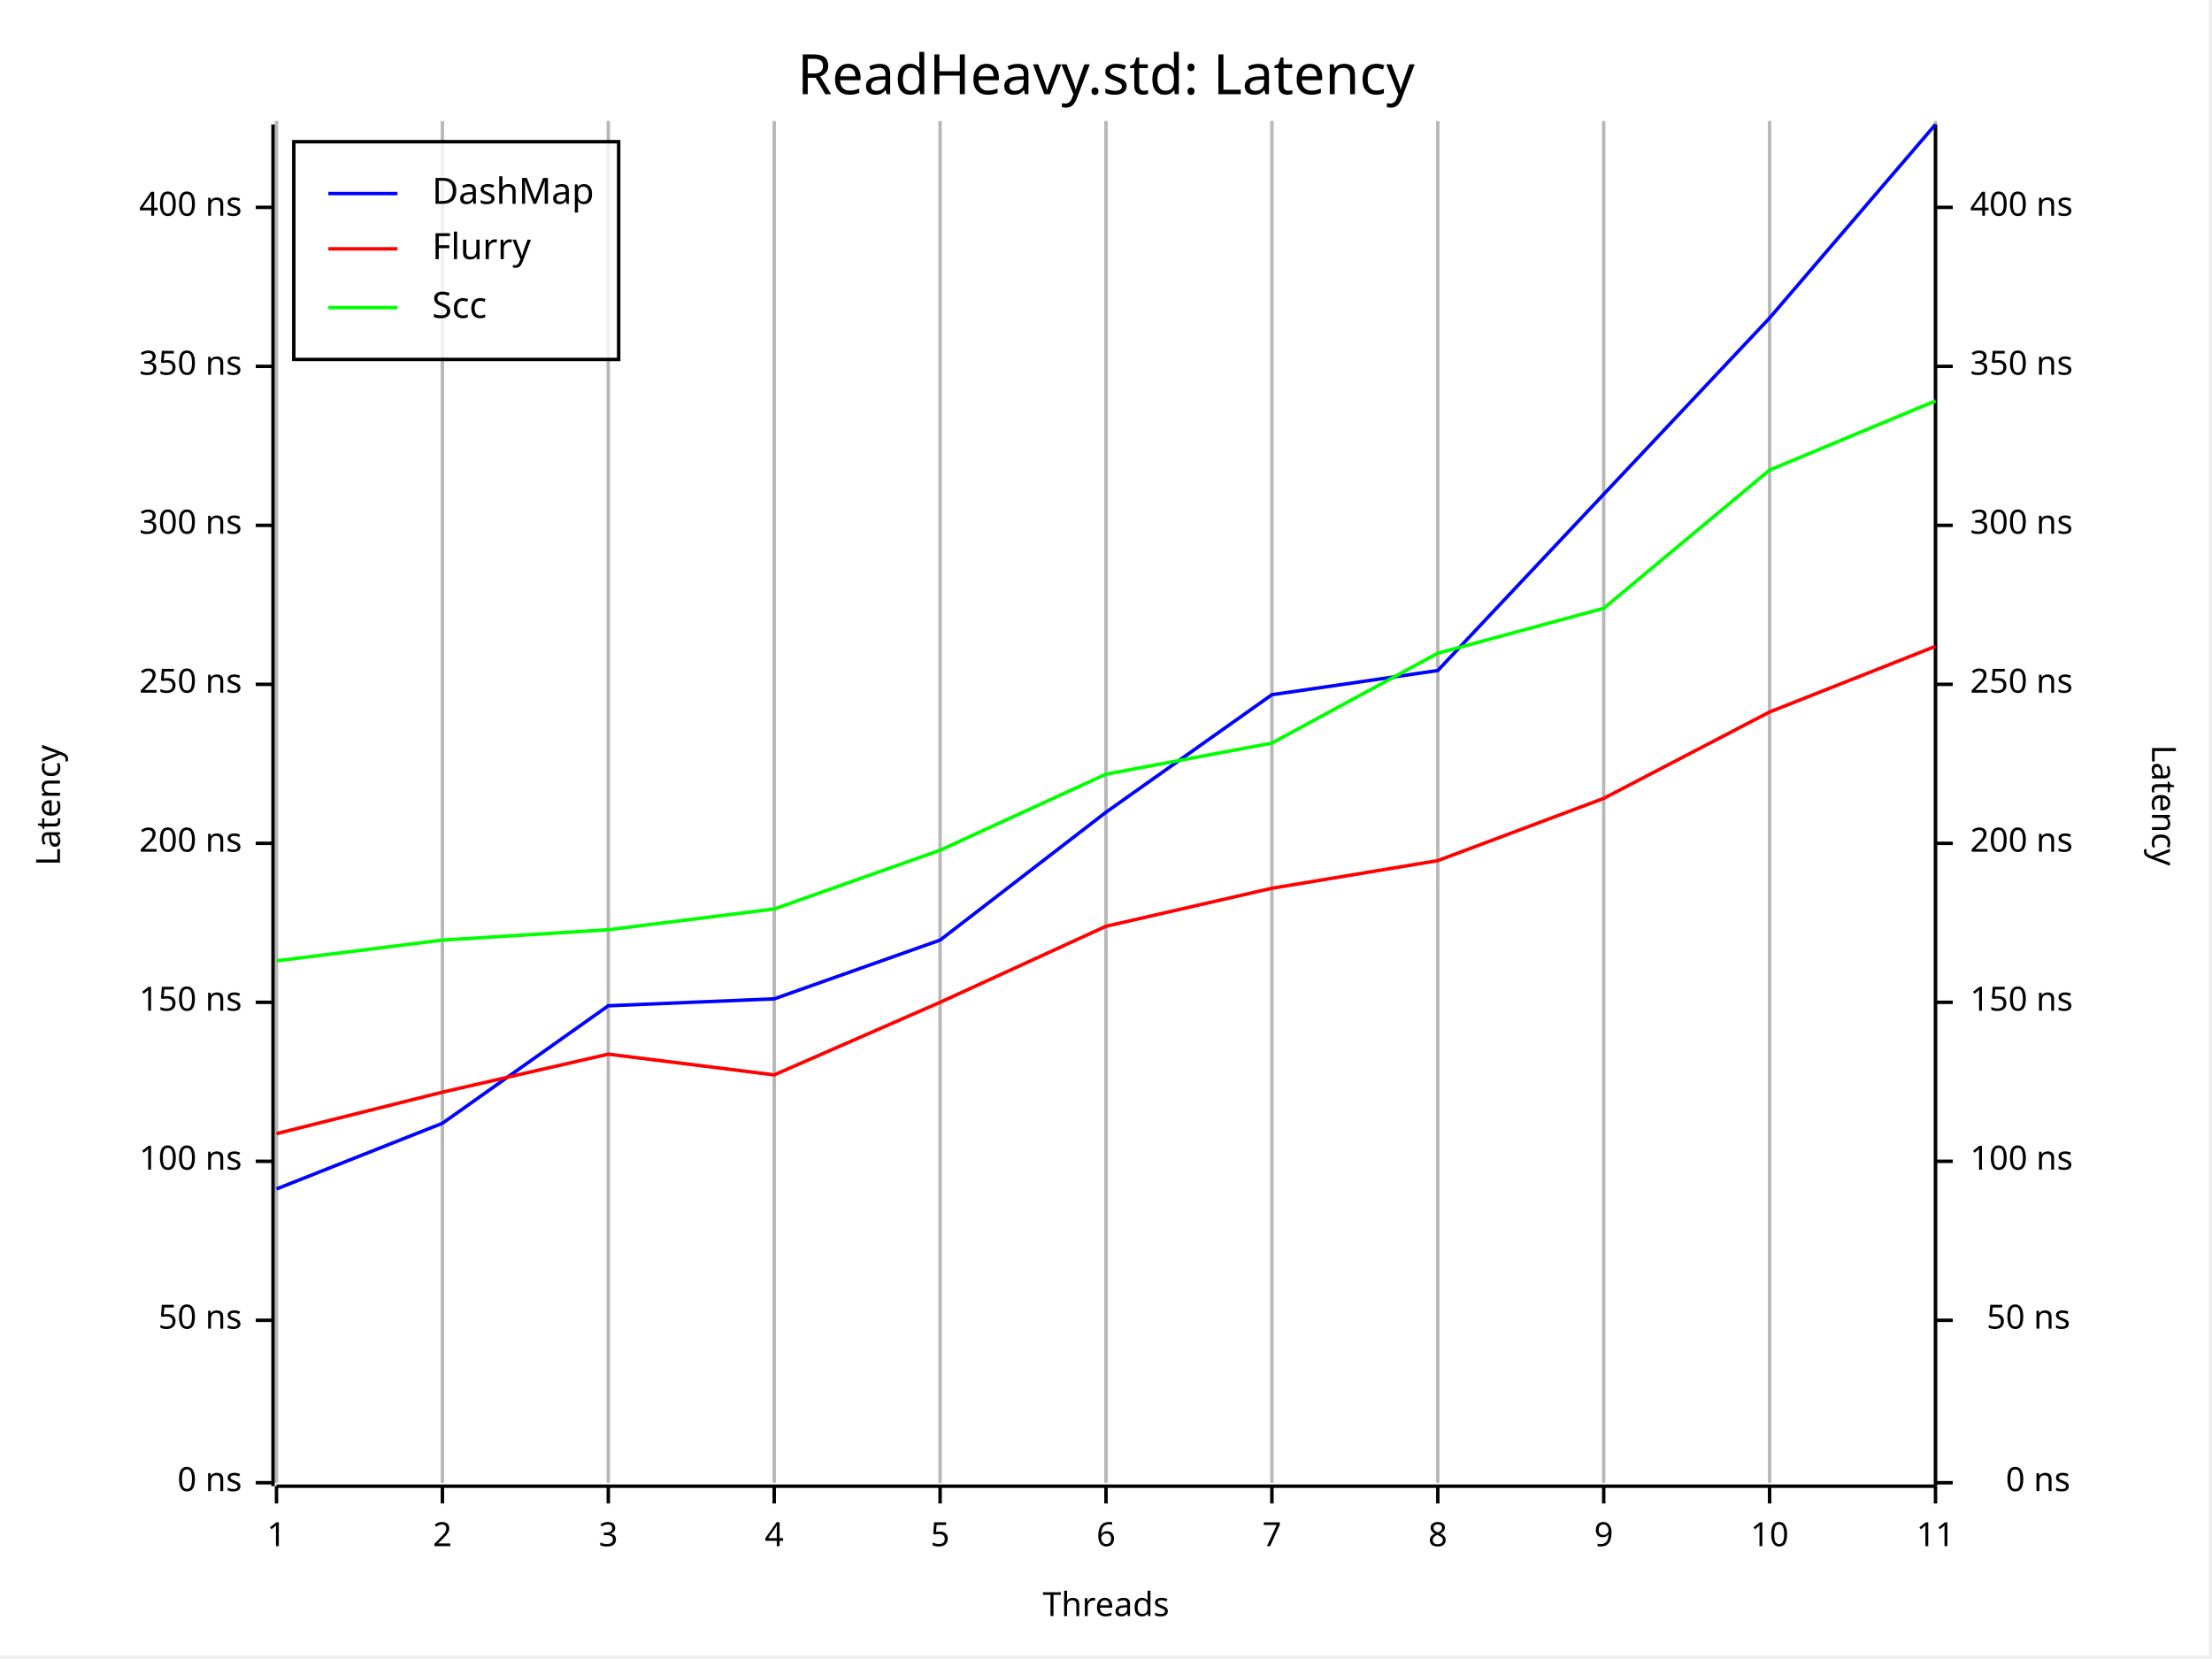
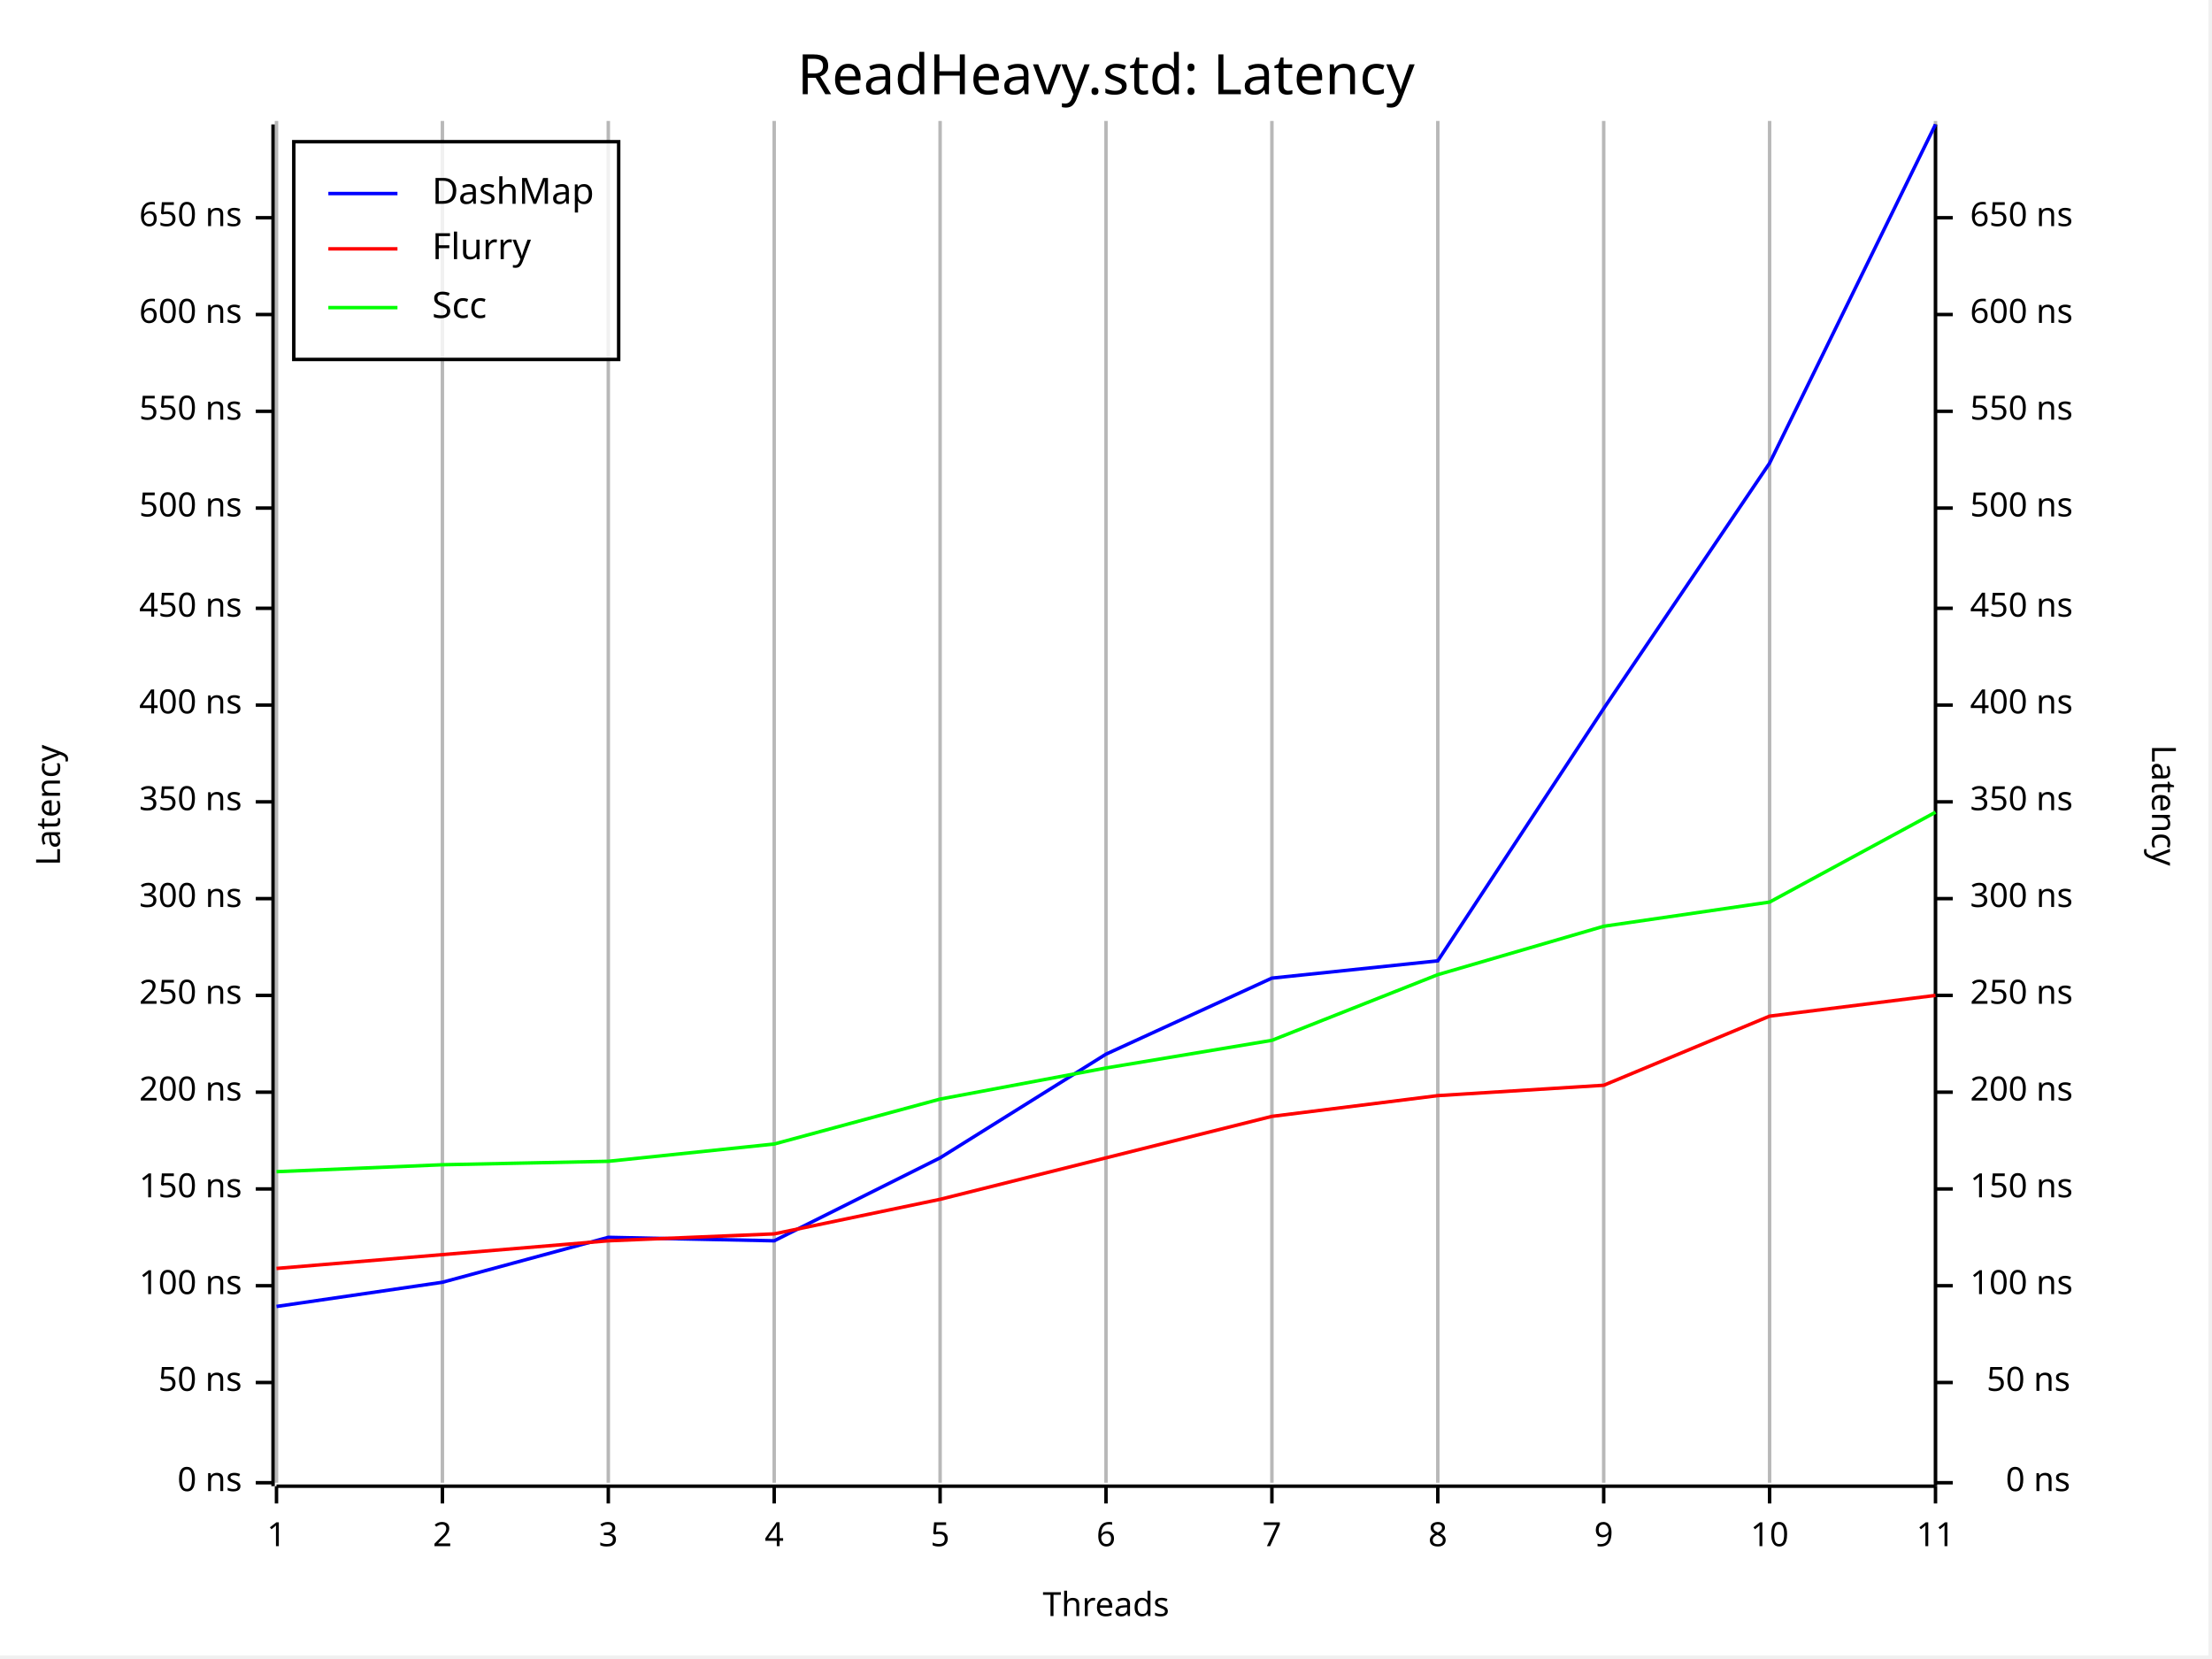
<svg xmlns="http://www.w3.org/2000/svg" width="640" height="480" viewBox="0 0 640 480">
  <rect x="0" y="0" width="639" height="479" opacity="1" fill="#FFFFFF" stroke="none" />
  <text x="320" y="15" dy="0.76em" text-anchor="middle" font-family="Fira Code" font-size="16.129" opacity="1" fill="#000000">
ReadHeavy.std: Latency
</text>
  <line opacity="0.1" stroke="#000000" stroke-width="1" x1="80" y1="429" x2="80" y2="35" />
  <line opacity="0.1" stroke="#000000" stroke-width="1" x1="128" y1="429" x2="128" y2="35" />
  <line opacity="0.1" stroke="#000000" stroke-width="1" x1="176" y1="429" x2="176" y2="35" />
  <line opacity="0.1" stroke="#000000" stroke-width="1" x1="224" y1="429" x2="224" y2="35" />
  <line opacity="0.1" stroke="#000000" stroke-width="1" x1="272" y1="429" x2="272" y2="35" />
  <line opacity="0.1" stroke="#000000" stroke-width="1" x1="320" y1="429" x2="320" y2="35" />
  <line opacity="0.1" stroke="#000000" stroke-width="1" x1="368" y1="429" x2="368" y2="35" />
  <line opacity="0.1" stroke="#000000" stroke-width="1" x1="416" y1="429" x2="416" y2="35" />
  <line opacity="0.1" stroke="#000000" stroke-width="1" x1="464" y1="429" x2="464" y2="35" />
  <line opacity="0.1" stroke="#000000" stroke-width="1" x1="512" y1="429" x2="512" y2="35" />
  <line opacity="0.1" stroke="#000000" stroke-width="1" x1="560" y1="429" x2="560" y2="35" />
  <text x="10" y="233" dy="0.76em" text-anchor="middle" font-family="sans-serif" font-size="9.677" opacity="1" fill="#000000" transform="rotate(270, 10, 233)">
Latency
</text>
  <text x="320" y="470" dy="-0.5ex" text-anchor="middle" font-family="sans-serif" font-size="9.677" opacity="1" fill="#000000">
Threads
</text>
  <text x="630" y="233" dy="0.76em" text-anchor="middle" font-family="sans-serif" font-size="9.677" opacity="1" fill="#000000" transform="rotate(90, 630, 233)">
Latency
</text>
  <line opacity="0.2" stroke="#000000" stroke-width="1" x1="80" y1="429" x2="80" y2="35" />
  <line opacity="0.2" stroke="#000000" stroke-width="1" x1="128" y1="429" x2="128" y2="35" />
  <line opacity="0.2" stroke="#000000" stroke-width="1" x1="176" y1="429" x2="176" y2="35" />
  <line opacity="0.2" stroke="#000000" stroke-width="1" x1="224" y1="429" x2="224" y2="35" />
  <line opacity="0.2" stroke="#000000" stroke-width="1" x1="272" y1="429" x2="272" y2="35" />
  <line opacity="0.2" stroke="#000000" stroke-width="1" x1="320" y1="429" x2="320" y2="35" />
  <line opacity="0.2" stroke="#000000" stroke-width="1" x1="368" y1="429" x2="368" y2="35" />
  <line opacity="0.2" stroke="#000000" stroke-width="1" x1="416" y1="429" x2="416" y2="35" />
  <line opacity="0.2" stroke="#000000" stroke-width="1" x1="464" y1="429" x2="464" y2="35" />
  <line opacity="0.2" stroke="#000000" stroke-width="1" x1="512" y1="429" x2="512" y2="35" />
  <line opacity="0.2" stroke="#000000" stroke-width="1" x1="560" y1="429" x2="560" y2="35" />
  <polyline fill="none" opacity="1" stroke="#000000" stroke-width="1" points="79,36 79,430 " />
  <text x="70" y="429" dy="0.5ex" text-anchor="end" font-family="sans-serif" font-size="9.677" opacity="1" fill="#000000">
0 ns
</text>
  <polyline fill="none" opacity="1" stroke="#000000" stroke-width="1" points="74,429 79,429 " />
-   <text x="70" y="382" dy="0.5ex" text-anchor="end" font-family="sans-serif" font-size="9.677" opacity="1" fill="#000000">
+   <text x="70" y="400" dy="0.5ex" text-anchor="end" font-family="sans-serif" font-size="9.677" opacity="1" fill="#000000">
50 ns
</text>
-   <polyline fill="none" opacity="1" stroke="#000000" stroke-width="1" points="74,382 79,382 " />
-   <text x="70" y="336" dy="0.5ex" text-anchor="end" font-family="sans-serif" font-size="9.677" opacity="1" fill="#000000">
+   <polyline fill="none" opacity="1" stroke="#000000" stroke-width="1" points="74,400 79,400 " />
+   <text x="70" y="372" dy="0.5ex" text-anchor="end" font-family="sans-serif" font-size="9.677" opacity="1" fill="#000000">
100 ns
</text>
-   <polyline fill="none" opacity="1" stroke="#000000" stroke-width="1" points="74,336 79,336 " />
-   <text x="70" y="290" dy="0.5ex" text-anchor="end" font-family="sans-serif" font-size="9.677" opacity="1" fill="#000000">
+   <polyline fill="none" opacity="1" stroke="#000000" stroke-width="1" points="74,372 79,372 " />
+   <text x="70" y="344" dy="0.5ex" text-anchor="end" font-family="sans-serif" font-size="9.677" opacity="1" fill="#000000">
150 ns
</text>
-   <polyline fill="none" opacity="1" stroke="#000000" stroke-width="1" points="74,290 79,290 " />
-   <text x="70" y="244" dy="0.5ex" text-anchor="end" font-family="sans-serif" font-size="9.677" opacity="1" fill="#000000">
+   <polyline fill="none" opacity="1" stroke="#000000" stroke-width="1" points="74,344 79,344 " />
+   <text x="70" y="316" dy="0.5ex" text-anchor="end" font-family="sans-serif" font-size="9.677" opacity="1" fill="#000000">
200 ns
</text>
-   <polyline fill="none" opacity="1" stroke="#000000" stroke-width="1" points="74,244 79,244 " />
-   <text x="70" y="198" dy="0.5ex" text-anchor="end" font-family="sans-serif" font-size="9.677" opacity="1" fill="#000000">
+   <polyline fill="none" opacity="1" stroke="#000000" stroke-width="1" points="74,316 79,316 " />
+   <text x="70" y="288" dy="0.5ex" text-anchor="end" font-family="sans-serif" font-size="9.677" opacity="1" fill="#000000">
250 ns
</text>
-   <polyline fill="none" opacity="1" stroke="#000000" stroke-width="1" points="74,198 79,198 " />
-   <text x="70" y="152" dy="0.5ex" text-anchor="end" font-family="sans-serif" font-size="9.677" opacity="1" fill="#000000">
+   <polyline fill="none" opacity="1" stroke="#000000" stroke-width="1" points="74,288 79,288 " />
+   <text x="70" y="260" dy="0.5ex" text-anchor="end" font-family="sans-serif" font-size="9.677" opacity="1" fill="#000000">
300 ns
</text>
-   <polyline fill="none" opacity="1" stroke="#000000" stroke-width="1" points="74,152 79,152 " />
-   <text x="70" y="106" dy="0.5ex" text-anchor="end" font-family="sans-serif" font-size="9.677" opacity="1" fill="#000000">
+   <polyline fill="none" opacity="1" stroke="#000000" stroke-width="1" points="74,260 79,260 " />
+   <text x="70" y="232" dy="0.5ex" text-anchor="end" font-family="sans-serif" font-size="9.677" opacity="1" fill="#000000">
350 ns
</text>
-   <polyline fill="none" opacity="1" stroke="#000000" stroke-width="1" points="74,106 79,106 " />
-   <text x="70" y="60" dy="0.5ex" text-anchor="end" font-family="sans-serif" font-size="9.677" opacity="1" fill="#000000">
+   <polyline fill="none" opacity="1" stroke="#000000" stroke-width="1" points="74,232 79,232 " />
+   <text x="70" y="204" dy="0.5ex" text-anchor="end" font-family="sans-serif" font-size="9.677" opacity="1" fill="#000000">
400 ns
</text>
-   <polyline fill="none" opacity="1" stroke="#000000" stroke-width="1" points="74,60 79,60 " />
+   <polyline fill="none" opacity="1" stroke="#000000" stroke-width="1" points="74,204 79,204 " />
+   <text x="70" y="176" dy="0.5ex" text-anchor="end" font-family="sans-serif" font-size="9.677" opacity="1" fill="#000000">
+ 450 ns
+ </text>
+   <polyline fill="none" opacity="1" stroke="#000000" stroke-width="1" points="74,176 79,176 " />
+   <text x="70" y="147" dy="0.5ex" text-anchor="end" font-family="sans-serif" font-size="9.677" opacity="1" fill="#000000">
+ 500 ns
+ </text>
+   <polyline fill="none" opacity="1" stroke="#000000" stroke-width="1" points="74,147 79,147 " />
+   <text x="70" y="119" dy="0.5ex" text-anchor="end" font-family="sans-serif" font-size="9.677" opacity="1" fill="#000000">
+ 550 ns
+ </text>
+   <polyline fill="none" opacity="1" stroke="#000000" stroke-width="1" points="74,119 79,119 " />
+   <text x="70" y="91" dy="0.5ex" text-anchor="end" font-family="sans-serif" font-size="9.677" opacity="1" fill="#000000">
+ 600 ns
+ </text>
+   <polyline fill="none" opacity="1" stroke="#000000" stroke-width="1" points="74,91 79,91 " />
+   <text x="70" y="63" dy="0.5ex" text-anchor="end" font-family="sans-serif" font-size="9.677" opacity="1" fill="#000000">
+ 650 ns
+ </text>
+   <polyline fill="none" opacity="1" stroke="#000000" stroke-width="1" points="74,63 79,63 " />
  <polyline fill="none" opacity="1" stroke="#000000" stroke-width="1" points="80,430 560,430 " />
  <text x="80" y="440" dy="0.76em" text-anchor="middle" font-family="sans-serif" font-size="9.677" opacity="1" fill="#000000">
1
</text>
  <polyline fill="none" opacity="1" stroke="#000000" stroke-width="1" points="80,430 80,435 " />
  <text x="128" y="440" dy="0.76em" text-anchor="middle" font-family="sans-serif" font-size="9.677" opacity="1" fill="#000000">
2
</text>
  <polyline fill="none" opacity="1" stroke="#000000" stroke-width="1" points="128,430 128,435 " />
  <text x="176" y="440" dy="0.76em" text-anchor="middle" font-family="sans-serif" font-size="9.677" opacity="1" fill="#000000">
3
</text>
  <polyline fill="none" opacity="1" stroke="#000000" stroke-width="1" points="176,430 176,435 " />
  <text x="224" y="440" dy="0.76em" text-anchor="middle" font-family="sans-serif" font-size="9.677" opacity="1" fill="#000000">
4
</text>
  <polyline fill="none" opacity="1" stroke="#000000" stroke-width="1" points="224,430 224,435 " />
  <text x="272" y="440" dy="0.76em" text-anchor="middle" font-family="sans-serif" font-size="9.677" opacity="1" fill="#000000">
5
</text>
  <polyline fill="none" opacity="1" stroke="#000000" stroke-width="1" points="272,430 272,435 " />
  <text x="320" y="440" dy="0.76em" text-anchor="middle" font-family="sans-serif" font-size="9.677" opacity="1" fill="#000000">
6
</text>
  <polyline fill="none" opacity="1" stroke="#000000" stroke-width="1" points="320,430 320,435 " />
  <text x="368" y="440" dy="0.76em" text-anchor="middle" font-family="sans-serif" font-size="9.677" opacity="1" fill="#000000">
7
</text>
  <polyline fill="none" opacity="1" stroke="#000000" stroke-width="1" points="368,430 368,435 " />
  <text x="416" y="440" dy="0.76em" text-anchor="middle" font-family="sans-serif" font-size="9.677" opacity="1" fill="#000000">
8
</text>
  <polyline fill="none" opacity="1" stroke="#000000" stroke-width="1" points="416,430 416,435 " />
  <text x="464" y="440" dy="0.76em" text-anchor="middle" font-family="sans-serif" font-size="9.677" opacity="1" fill="#000000">
9
</text>
  <polyline fill="none" opacity="1" stroke="#000000" stroke-width="1" points="464,430 464,435 " />
  <text x="512" y="440" dy="0.76em" text-anchor="middle" font-family="sans-serif" font-size="9.677" opacity="1" fill="#000000">
10
</text>
  <polyline fill="none" opacity="1" stroke="#000000" stroke-width="1" points="512,430 512,435 " />
  <text x="560" y="440" dy="0.76em" text-anchor="middle" font-family="sans-serif" font-size="9.677" opacity="1" fill="#000000">
11
</text>
  <polyline fill="none" opacity="1" stroke="#000000" stroke-width="1" points="560,430 560,435 " />
  <polyline fill="none" opacity="1" stroke="#000000" stroke-width="1" points="560,36 560,430 " />
  <text x="599" y="429" dy="0.5ex" text-anchor="end" font-family="sans-serif" font-size="9.677" opacity="1" fill="#000000">
0 ns
</text>
  <polyline fill="none" opacity="1" stroke="#000000" stroke-width="1" points="560,429 565,429 " />
-   <text x="599" y="382" dy="0.5ex" text-anchor="end" font-family="sans-serif" font-size="9.677" opacity="1" fill="#000000">
+   <text x="599" y="400" dy="0.5ex" text-anchor="end" font-family="sans-serif" font-size="9.677" opacity="1" fill="#000000">
50 ns
</text>
-   <polyline fill="none" opacity="1" stroke="#000000" stroke-width="1" points="560,382 565,382 " />
-   <text x="570" y="336" dy="0.5ex" text-anchor="start" font-family="sans-serif" font-size="9.677" opacity="1" fill="#000000">
+   <polyline fill="none" opacity="1" stroke="#000000" stroke-width="1" points="560,400 565,400 " />
+   <text x="570" y="372" dy="0.5ex" text-anchor="start" font-family="sans-serif" font-size="9.677" opacity="1" fill="#000000">
100 ns
</text>
-   <polyline fill="none" opacity="1" stroke="#000000" stroke-width="1" points="560,336 565,336 " />
-   <text x="570" y="290" dy="0.5ex" text-anchor="start" font-family="sans-serif" font-size="9.677" opacity="1" fill="#000000">
+   <polyline fill="none" opacity="1" stroke="#000000" stroke-width="1" points="560,372 565,372 " />
+   <text x="570" y="344" dy="0.5ex" text-anchor="start" font-family="sans-serif" font-size="9.677" opacity="1" fill="#000000">
150 ns
</text>
-   <polyline fill="none" opacity="1" stroke="#000000" stroke-width="1" points="560,290 565,290 " />
-   <text x="570" y="244" dy="0.5ex" text-anchor="start" font-family="sans-serif" font-size="9.677" opacity="1" fill="#000000">
+   <polyline fill="none" opacity="1" stroke="#000000" stroke-width="1" points="560,344 565,344 " />
+   <text x="570" y="316" dy="0.5ex" text-anchor="start" font-family="sans-serif" font-size="9.677" opacity="1" fill="#000000">
200 ns
</text>
-   <polyline fill="none" opacity="1" stroke="#000000" stroke-width="1" points="560,244 565,244 " />
-   <text x="570" y="198" dy="0.5ex" text-anchor="start" font-family="sans-serif" font-size="9.677" opacity="1" fill="#000000">
+   <polyline fill="none" opacity="1" stroke="#000000" stroke-width="1" points="560,316 565,316 " />
+   <text x="570" y="288" dy="0.5ex" text-anchor="start" font-family="sans-serif" font-size="9.677" opacity="1" fill="#000000">
250 ns
</text>
-   <polyline fill="none" opacity="1" stroke="#000000" stroke-width="1" points="560,198 565,198 " />
-   <text x="570" y="152" dy="0.5ex" text-anchor="start" font-family="sans-serif" font-size="9.677" opacity="1" fill="#000000">
+   <polyline fill="none" opacity="1" stroke="#000000" stroke-width="1" points="560,288 565,288 " />
+   <text x="570" y="260" dy="0.5ex" text-anchor="start" font-family="sans-serif" font-size="9.677" opacity="1" fill="#000000">
300 ns
</text>
-   <polyline fill="none" opacity="1" stroke="#000000" stroke-width="1" points="560,152 565,152 " />
-   <text x="570" y="106" dy="0.5ex" text-anchor="start" font-family="sans-serif" font-size="9.677" opacity="1" fill="#000000">
+   <polyline fill="none" opacity="1" stroke="#000000" stroke-width="1" points="560,260 565,260 " />
+   <text x="570" y="232" dy="0.5ex" text-anchor="start" font-family="sans-serif" font-size="9.677" opacity="1" fill="#000000">
350 ns
</text>
-   <polyline fill="none" opacity="1" stroke="#000000" stroke-width="1" points="560,106 565,106 " />
-   <text x="570" y="60" dy="0.5ex" text-anchor="start" font-family="sans-serif" font-size="9.677" opacity="1" fill="#000000">
+   <polyline fill="none" opacity="1" stroke="#000000" stroke-width="1" points="560,232 565,232 " />
+   <text x="570" y="204" dy="0.5ex" text-anchor="start" font-family="sans-serif" font-size="9.677" opacity="1" fill="#000000">
400 ns
</text>
-   <polyline fill="none" opacity="1" stroke="#000000" stroke-width="1" points="560,60 565,60 " />
-   <polyline fill="none" opacity="1" stroke="#0000FF" stroke-width="1" points="80,344 128,325 176,291 224,289 272,272 320,235 368,201 416,194 464,143 512,92 560,36 " />
-   <polyline fill="none" opacity="1" stroke="#FF0000" stroke-width="1" points="80,328 128,316 176,305 224,311 272,290 320,268 368,257 416,249 464,231 512,206 560,187 " />
-   <polyline fill="none" opacity="1" stroke="#00FF00" stroke-width="1" points="80,278 128,272 176,269 224,263 272,246 320,224 368,215 416,189 464,176 512,136 560,116 " />
+   <polyline fill="none" opacity="1" stroke="#000000" stroke-width="1" points="560,204 565,204 " />
+   <text x="570" y="176" dy="0.5ex" text-anchor="start" font-family="sans-serif" font-size="9.677" opacity="1" fill="#000000">
+ 450 ns
+ </text>
+   <polyline fill="none" opacity="1" stroke="#000000" stroke-width="1" points="560,176 565,176 " />
+   <text x="570" y="147" dy="0.5ex" text-anchor="start" font-family="sans-serif" font-size="9.677" opacity="1" fill="#000000">
+ 500 ns
+ </text>
+   <polyline fill="none" opacity="1" stroke="#000000" stroke-width="1" points="560,147 565,147 " />
+   <text x="570" y="119" dy="0.5ex" text-anchor="start" font-family="sans-serif" font-size="9.677" opacity="1" fill="#000000">
+ 550 ns
+ </text>
+   <polyline fill="none" opacity="1" stroke="#000000" stroke-width="1" points="560,119 565,119 " />
+   <text x="570" y="91" dy="0.5ex" text-anchor="start" font-family="sans-serif" font-size="9.677" opacity="1" fill="#000000">
+ 600 ns
+ </text>
+   <polyline fill="none" opacity="1" stroke="#000000" stroke-width="1" points="560,91 565,91 " />
+   <text x="570" y="63" dy="0.5ex" text-anchor="start" font-family="sans-serif" font-size="9.677" opacity="1" fill="#000000">
+ 650 ns
+ </text>
+   <polyline fill="none" opacity="1" stroke="#000000" stroke-width="1" points="560,63 565,63 " />
+   <polyline fill="none" opacity="1" stroke="#0000FF" stroke-width="1" points="80,378 128,371 176,358 224,359 272,335 320,305 368,283 416,278 464,205 512,134 560,36 " />
+   <polyline fill="none" opacity="1" stroke="#FF0000" stroke-width="1" points="80,367 128,363 176,359 224,357 272,347 320,335 368,323 416,317 464,314 512,294 560,288 " />
+   <polyline fill="none" opacity="1" stroke="#00FF00" stroke-width="1" points="80,339 128,337 176,336 224,331 272,318 320,309 368,301 416,282 464,268 512,261 560,235 " />
  <rect x="85" y="41" width="94" height="63" opacity="0.8" fill="#FFFFFF" stroke="none" />
  <rect x="85" y="41" width="94" height="63" opacity="1" fill="none" stroke="#000000" />
  <text x="125" y="51" dy="0.76em" text-anchor="start" font-family="Fira Code" font-size="10.484" opacity="1" fill="#000000">
DashMap
</text>
  <text x="125" y="67" dy="0.76em" text-anchor="start" font-family="Fira Code" font-size="10.484" opacity="1" fill="#000000">
Flurry
</text>
  <text x="125" y="84" dy="0.76em" text-anchor="start" font-family="Fira Code" font-size="10.484" opacity="1" fill="#000000">
Scc
</text>
  <polyline fill="none" opacity="1" stroke="#0000FF" stroke-width="1" points="95,56 115,56 " />
  <polyline fill="none" opacity="1" stroke="#FF0000" stroke-width="1" points="95,72 115,72 " />
  <polyline fill="none" opacity="1" stroke="#00FF00" stroke-width="1" points="95,89 115,89 " />
</svg>
